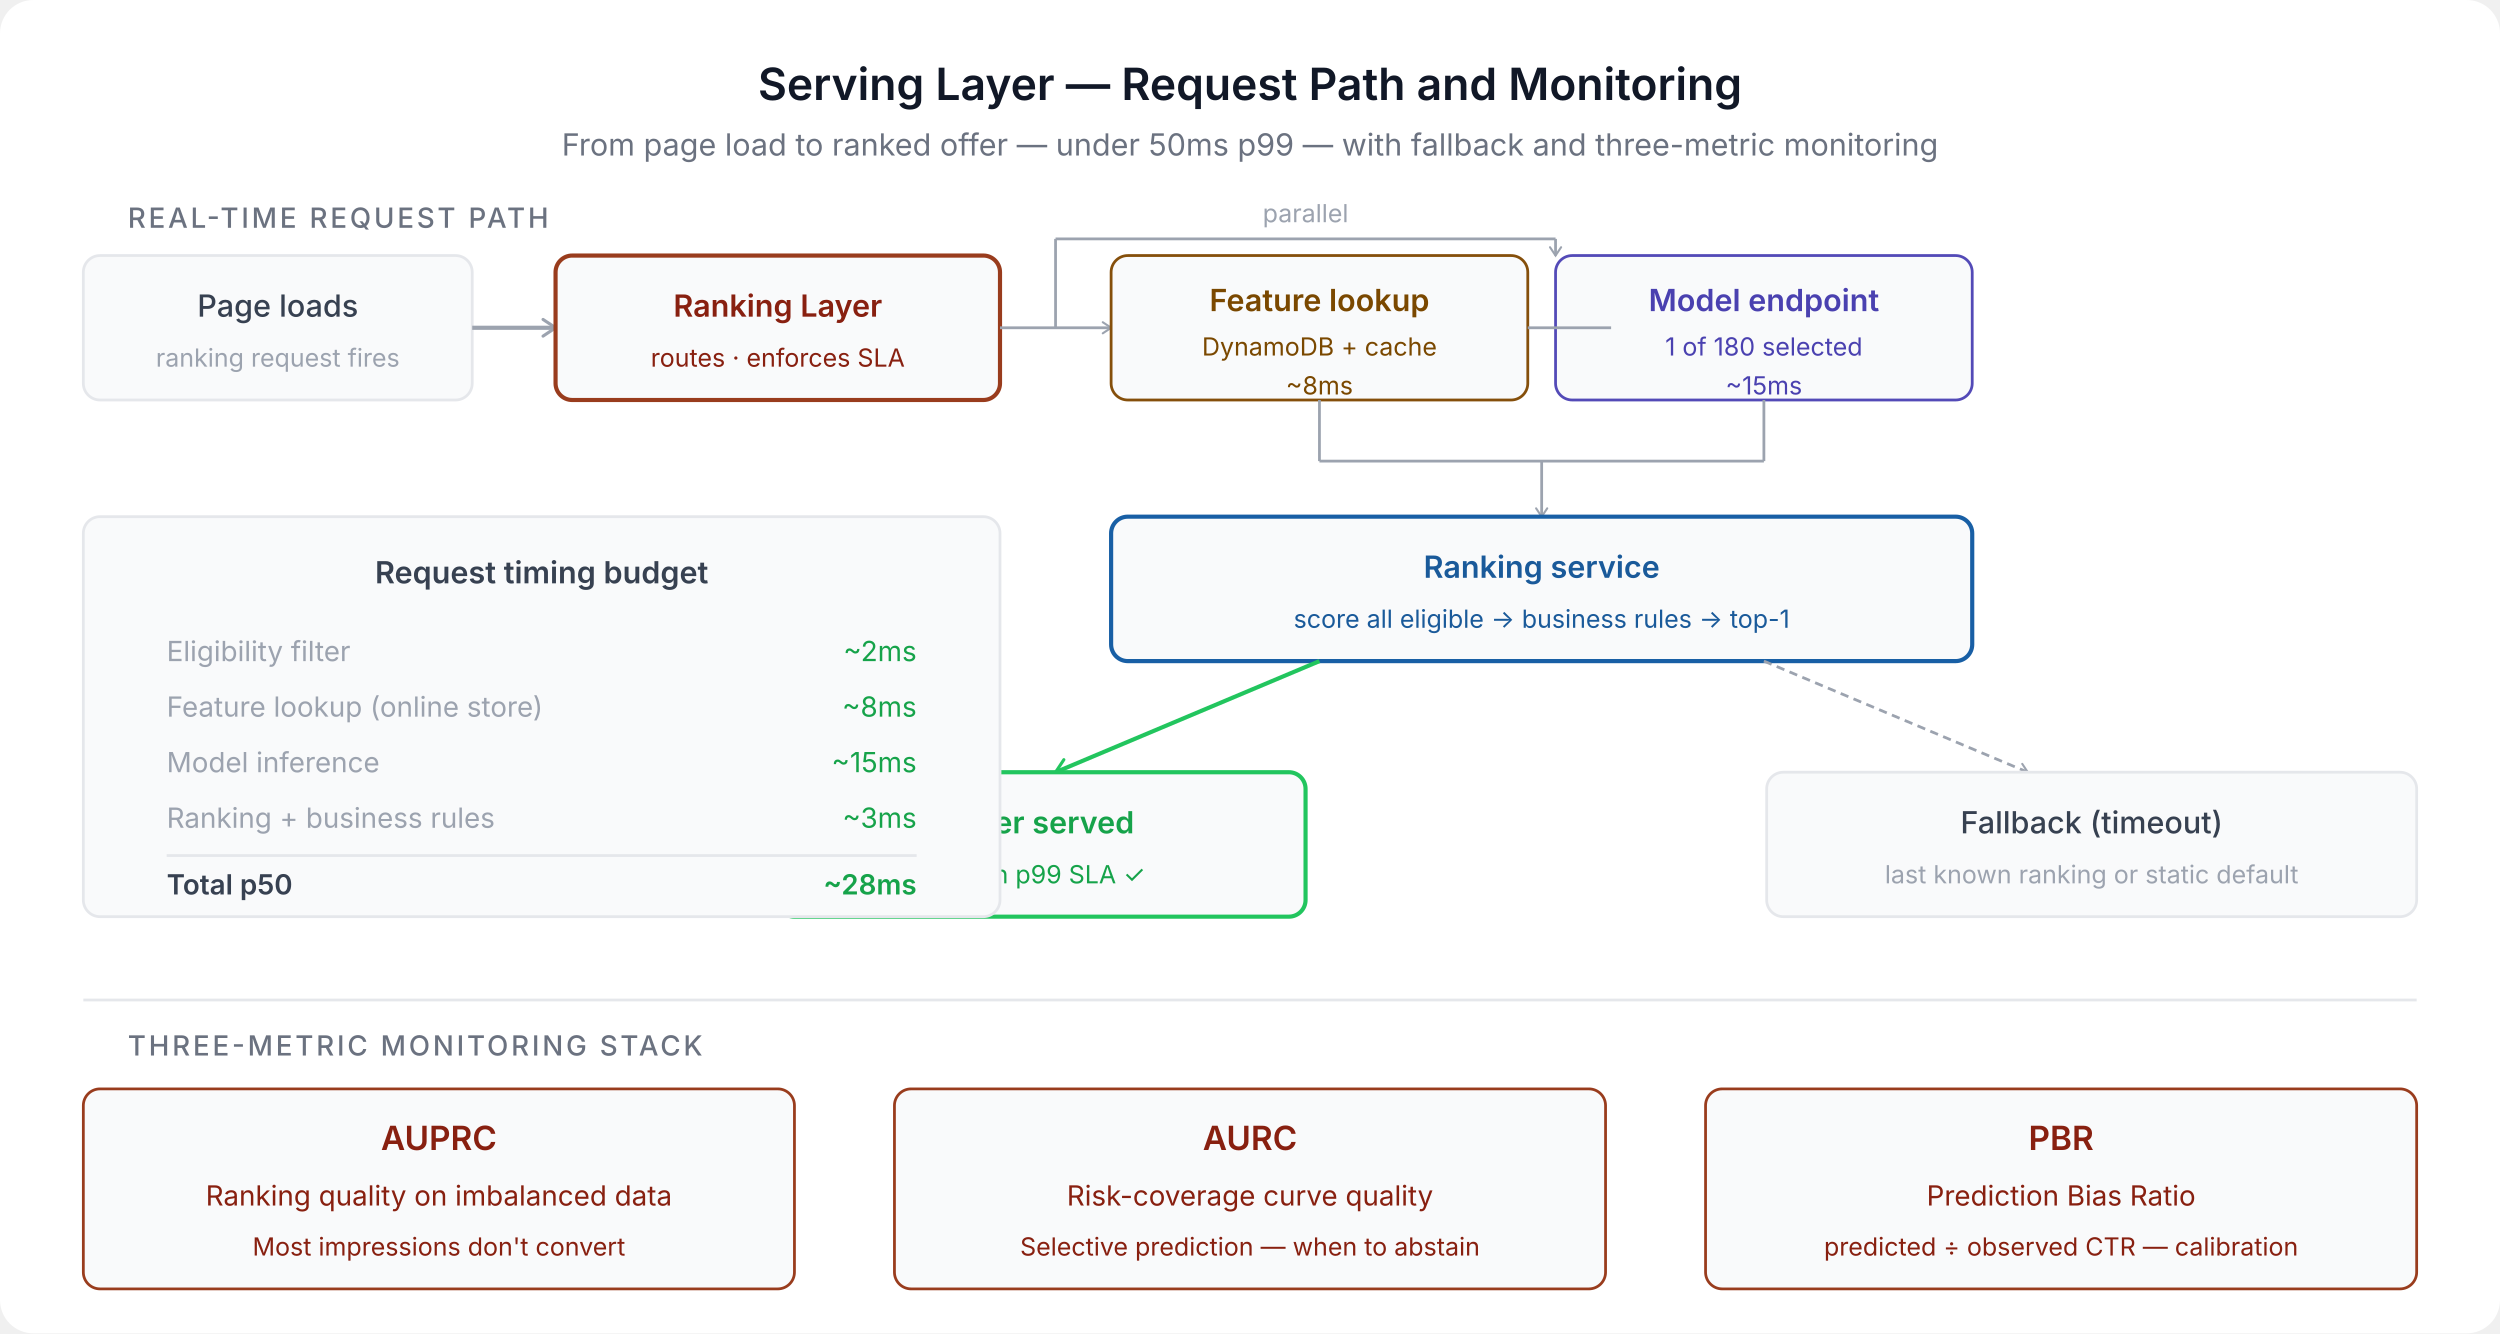
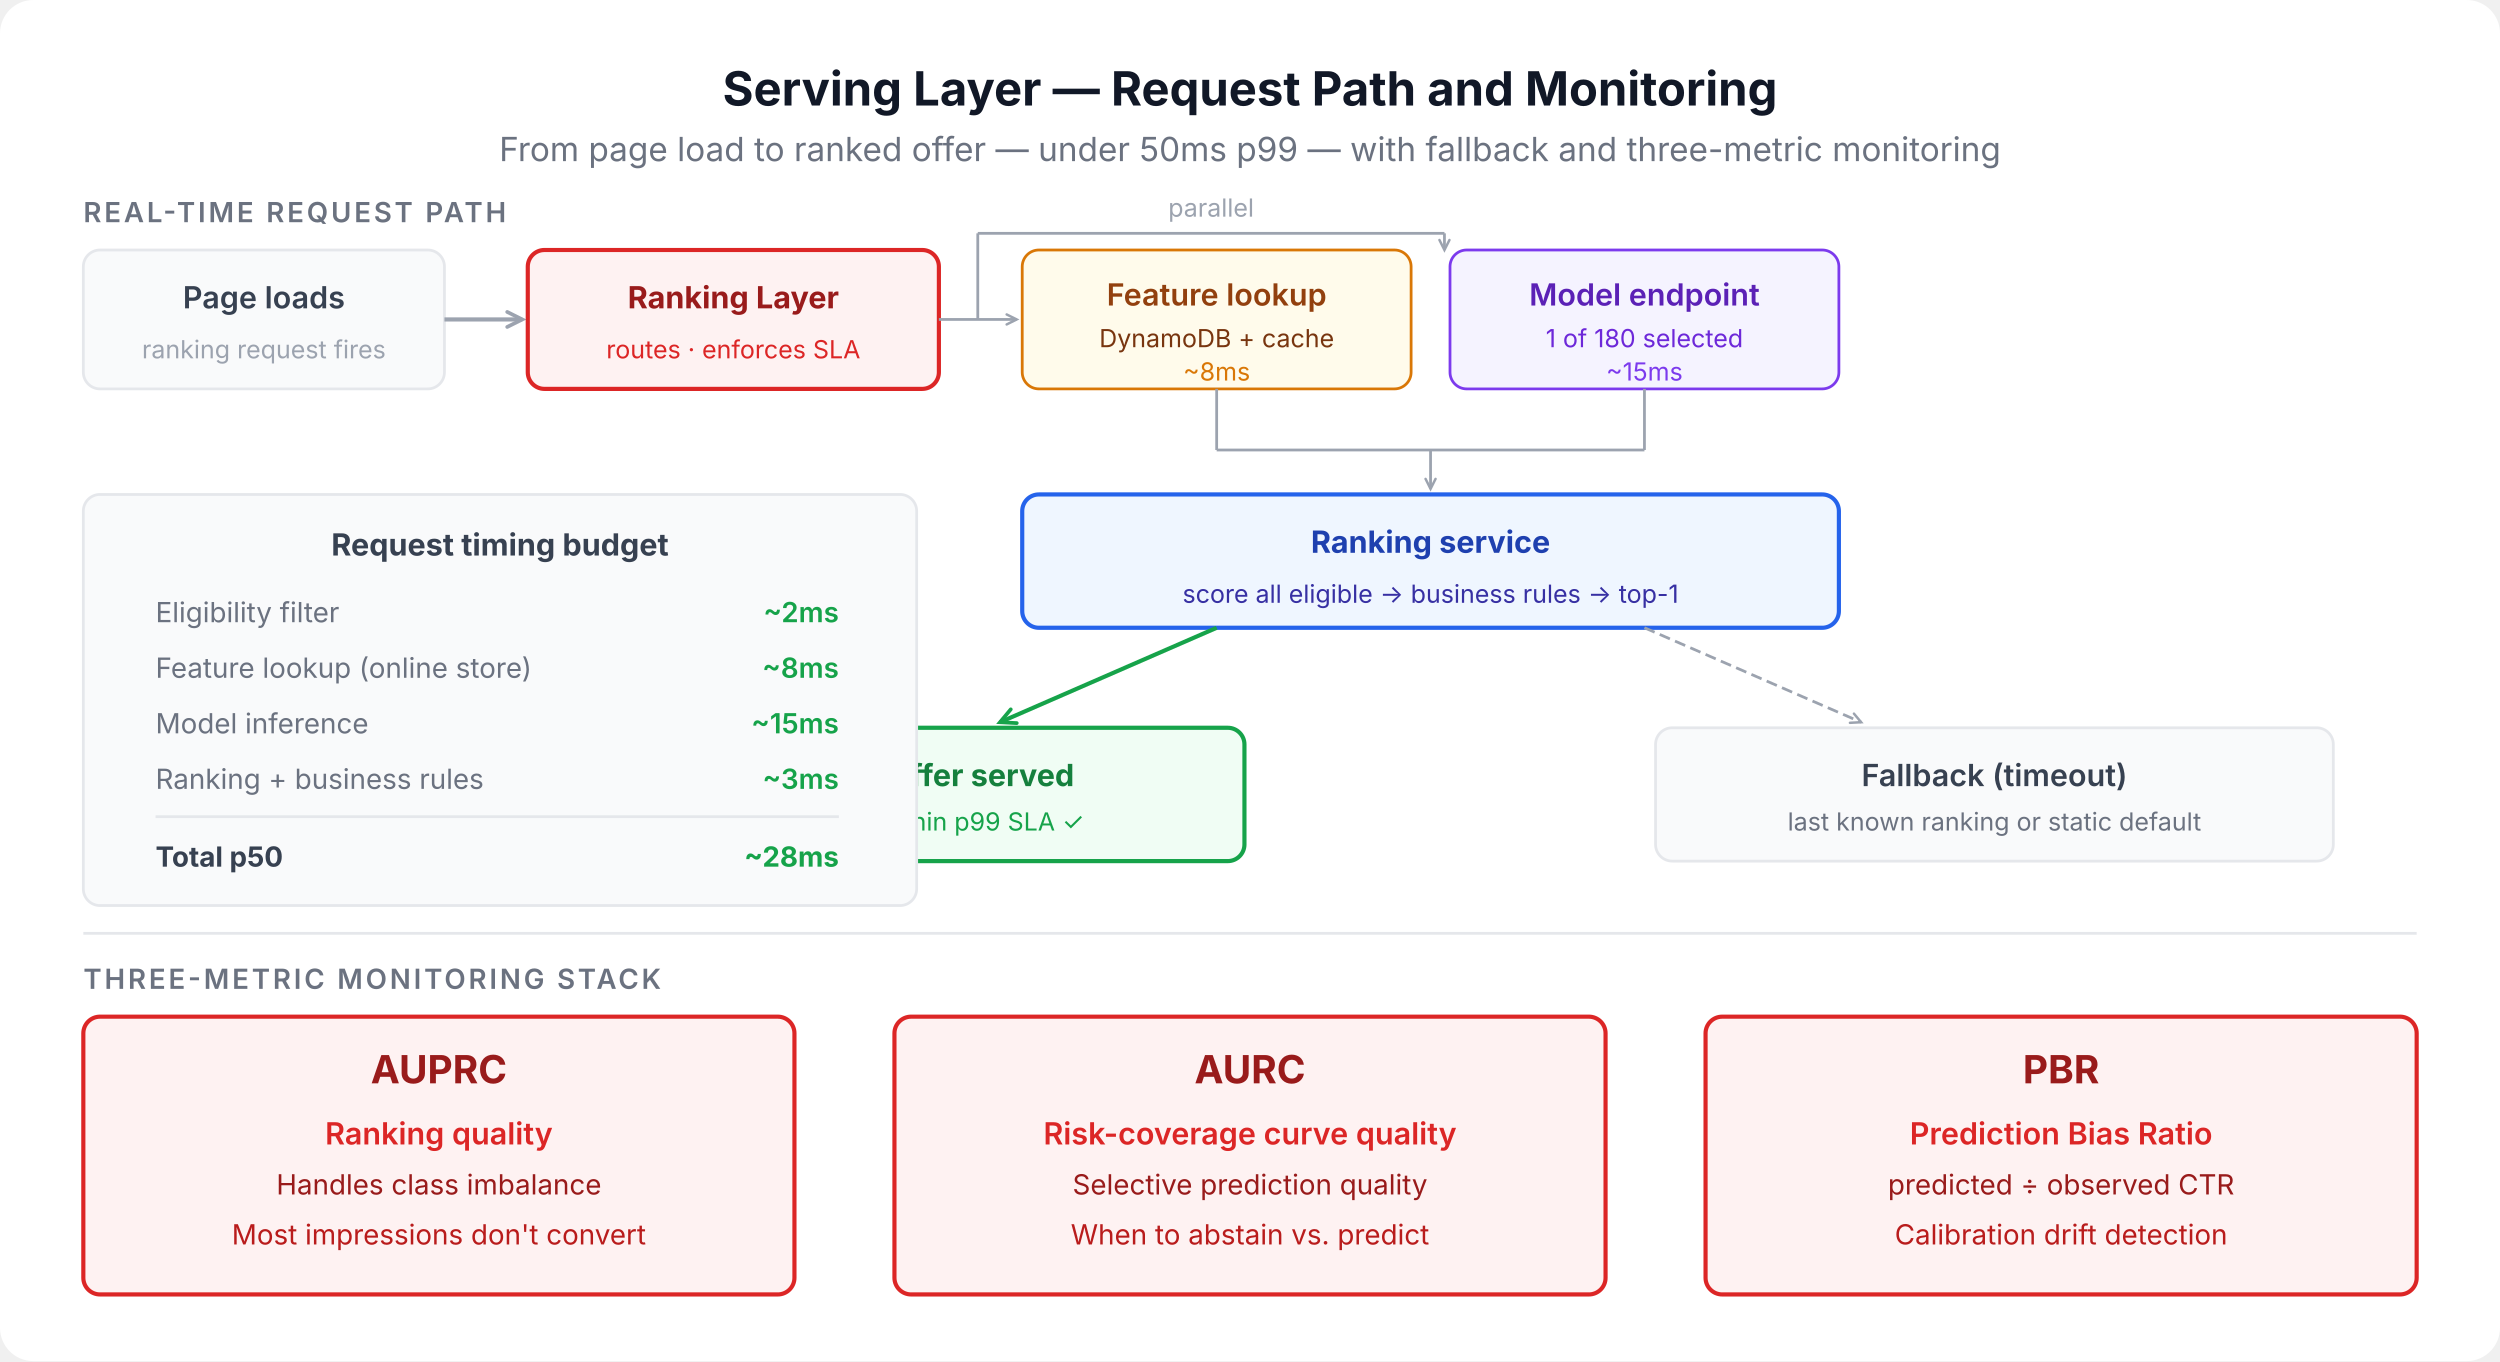
- <svg xmlns="http://www.w3.org/2000/svg" width="900" height="480" viewBox="0 0 900 480" font-family="-apple-system, BlinkMacSystemFont, 'Segoe UI', Inter, Helvetica, sans-serif">
-   <rect width="900" height="480" fill="#ffffff" rx="12" />
-   <text x="450" y="36" text-anchor="middle" font-size="16" font-weight="600" fill="#111827">Serving Layer — Request Path and Monitoring</text>
-   <text x="450" y="56" text-anchor="middle" font-size="11" fill="#6b7280">From page load to ranked offer — under 50ms p99 — with fallback and three-metric monitoring</text>
-   <text x="46" y="82" font-size="10" fill="#6b7280" font-weight="500" letter-spacing="1">REAL-TIME REQUEST PATH</text>
-   <rect x="30" y="92" width="140" height="52" rx="6" fill="#f9fafb" stroke="#e5e7eb" stroke-width="1" />
-   <text x="100" y="114" text-anchor="middle" font-size="11" font-weight="500" fill="#374151">Page loads</text>
-   <text x="100" y="132" text-anchor="middle" font-size="9" fill="#9ca3af">ranking request fires</text>
-   <line x1="170" y1="118" x2="200" y2="118" stroke="#9ca3af" stroke-width="1.5" marker-end="url(#arr3)" />
-   <rect x="200" y="92" width="160" height="52" rx="6" fill="#f9fafb" stroke="#993C1D" stroke-width="1.5" />
-   <text x="280" y="114" text-anchor="middle" font-size="11" font-weight="600" fill="#882010">Ranking Layer</text>
-   <text x="280" y="132" text-anchor="middle" font-size="9" fill="#882010">routes · enforces SLA</text>
-   <line x1="360" y1="118" x2="400" y2="118" stroke="#9ca3af" stroke-width="1" marker-end="url(#arr3)" />
-   <line x1="380" y1="118" x2="380" y2="86" stroke="#9ca3af" stroke-width="1" />
-   <line x1="380" y1="86" x2="560" y2="86" stroke="#9ca3af" stroke-width="1" />
-   <line x1="560" y1="86" x2="560" y2="92" stroke="#9ca3af" stroke-width="1" marker-end="url(#arr3)" />
-   <text x="470" y="80" text-anchor="middle" font-size="9" fill="#9ca3af">parallel</text>
-   <rect x="400" y="92" width="150" height="52" rx="6" fill="#f9fafb" stroke="#854F0B" stroke-width="1" />
-   <text x="475" y="112" text-anchor="middle" font-size="11" font-weight="600" fill="#7a4800">Feature lookup</text>
-   <text x="475" y="128" text-anchor="middle" font-size="9" fill="#7a4800">DynamoDB + cache</text>
-   <text x="475" y="142" text-anchor="middle" font-size="9" fill="#7a4800">~8ms</text>
-   <rect x="560" y="92" width="150" height="52" rx="6" fill="#f9fafb" stroke="#534AB7" stroke-width="1" />
-   <text x="635" y="112" text-anchor="middle" font-size="11" font-weight="600" fill="#4a41b0">Model endpoint</text>
-   <text x="635" y="128" text-anchor="middle" font-size="9" fill="#4a41b0">1 of 180 selected</text>
-   <text x="635" y="142" text-anchor="middle" font-size="9" fill="#4a41b0">~15ms</text>
-   <line x1="550" y1="118" x2="580" y2="118" stroke="#9ca3af" stroke-width="1" />
-   <line x1="475" y1="144" x2="475" y2="166" stroke="#9ca3af" stroke-width="1" />
-   <line x1="635" y1="144" x2="635" y2="166" stroke="#9ca3af" stroke-width="1" />
-   <line x1="475" y1="166" x2="635" y2="166" stroke="#9ca3af" stroke-width="1" />
-   <line x1="555" y1="166" x2="555" y2="186" stroke="#9ca3af" stroke-width="1" marker-end="url(#arr3)" />
-   <rect x="400" y="186" width="310" height="52" rx="6" fill="#f9fafb" stroke="#185FA5" stroke-width="1.5" />
-   <text x="555" y="208" text-anchor="middle" font-size="11" font-weight="600" fill="#1a5a9a">Ranking service</text>
-   <text x="555" y="226" text-anchor="middle" font-size="9" fill="#1a5a9a">score all eligible → business rules → top-1</text>
-   <line x1="475" y1="238" x2="380" y2="278" stroke="#22c55e" stroke-width="1.5" marker-end="url(#arr3g)" />
-   <line x1="635" y1="238" x2="730" y2="278" stroke="#9ca3af" stroke-width="1" stroke-dasharray="3 2" marker-end="url(#arr3)" />
-   <rect x="280" y="278" width="190" height="52" rx="6" fill="#f9fafb" stroke="#22c55e" stroke-width="1.5" />
-   <text x="375" y="300" text-anchor="middle" font-size="11" font-weight="600" fill="#16a34a">Offer served</text>
-   <text x="375" y="318" text-anchor="middle" font-size="9" fill="#16a34a">within p99 SLA ✓</text>
-   <rect x="636" y="278" width="234" height="52" rx="6" fill="#f9fafb" stroke="#e5e7eb" stroke-width="1" />
-   <text x="753" y="300" text-anchor="middle" font-size="11" font-weight="500" fill="#374151">Fallback (timeout)</text>
-   <text x="753" y="318" text-anchor="middle" font-size="9" fill="#9ca3af">last known ranking or static default</text>
-   <rect x="30" y="186" width="330" height="144" rx="6" fill="#f9fafb" stroke="#e5e7eb" stroke-width="1" />
-   <text x="195" y="210" text-anchor="middle" font-size="11" font-weight="600" fill="#374151">Request timing budget</text>
-   <text x="60" y="238" font-size="10" fill="#9ca3af">Eligibility filter</text>
-   <text x="330" y="238" text-anchor="end" font-size="10" fill="#16a34a">~2ms</text>
-   <text x="60" y="258" font-size="10" fill="#9ca3af">Feature lookup (online store)</text>
-   <text x="330" y="258" text-anchor="end" font-size="10" fill="#16a34a">~8ms</text>
-   <text x="60" y="278" font-size="10" fill="#9ca3af">Model inference</text>
-   <text x="330" y="278" text-anchor="end" font-size="10" fill="#16a34a">~15ms</text>
-   <text x="60" y="298" font-size="10" fill="#9ca3af">Ranking + business rules</text>
-   <text x="330" y="298" text-anchor="end" font-size="10" fill="#16a34a">~3ms</text>
-   <line x1="60" y1="308" x2="330" y2="308" stroke="#e5e7eb" stroke-width="1" />
-   <text x="60" y="322" font-size="10" font-weight="600" fill="#374151">Total p50</text>
-   <text x="330" y="322" text-anchor="end" font-size="10" font-weight="600" fill="#16a34a">~28ms</text>
-   <line x1="30" y1="360" x2="870" y2="360" stroke="#e5e7eb" stroke-width="1" />
-   <text x="46" y="380" font-size="10" fill="#6b7280" font-weight="500" letter-spacing="1">THREE-METRIC MONITORING STACK</text>
-   <rect x="30" y="392" width="256" height="72" rx="6" fill="#f9fafb" stroke="#993C1D" stroke-width="1" />
-   <text x="158" y="414" text-anchor="middle" font-size="12" font-weight="600" fill="#882010">AUPRC</text>
-   <text x="158" y="434" text-anchor="middle" font-size="10" fill="#882010">Ranking quality on imbalanced data</text>
-   <text x="158" y="452" text-anchor="middle" font-size="9" fill="#882010">Most impressions don't convert</text>
-   <rect x="322" y="392" width="256" height="72" rx="6" fill="#f9fafb" stroke="#993C1D" stroke-width="1" />
-   <text x="450" y="414" text-anchor="middle" font-size="12" font-weight="600" fill="#882010">AURC</text>
-   <text x="450" y="434" text-anchor="middle" font-size="10" fill="#882010">Risk-coverage curve quality</text>
-   <text x="450" y="452" text-anchor="middle" font-size="9" fill="#882010">Selective prediction — when to abstain</text>
-   <rect x="614" y="392" width="256" height="72" rx="6" fill="#f9fafb" stroke="#993C1D" stroke-width="1" />
-   <text x="742" y="414" text-anchor="middle" font-size="12" font-weight="600" fill="#882010">PBR</text>
-   <text x="742" y="434" text-anchor="middle" font-size="10" fill="#882010">Prediction Bias Ratio</text>
-   <text x="742" y="452" text-anchor="middle" font-size="9" fill="#882010">predicted ÷ observed CTR — calibration</text>
+ <svg xmlns="http://www.w3.org/2000/svg" width="900" height="490" viewBox="0 0 900 490" font-family="-apple-system, BlinkMacSystemFont, 'Segoe UI', Inter, Helvetica, sans-serif">
+   <rect width="900" height="490" fill="#ffffff" rx="12" />
  <defs>
-     <marker id="arr3" viewBox="0 0 10 10" refX="8" refY="5" markerWidth="5" markerHeight="5" orient="auto-start-reverse">
-       <path d="M2 1L8 5L2 9" fill="none" stroke="#9ca3af" stroke-width="1.5" stroke-linecap="round" />
+     <marker id="arr" viewBox="0 0 10 10" refX="8" refY="5" markerWidth="6" markerHeight="6" orient="auto">
+       <path d="M2 2L8 5L2 8" fill="none" stroke="#9ca3af" stroke-width="1.5" stroke-linecap="round" />
    </marker>
-     <marker id="arr3g" viewBox="0 0 10 10" refX="8" refY="5" markerWidth="5" markerHeight="5" orient="auto-start-reverse">
-       <path d="M2 1L8 5L2 9" fill="none" stroke="#22c55e" stroke-width="1.5" stroke-linecap="round" />
+     <marker id="arr-green" viewBox="0 0 10 10" refX="8" refY="5" markerWidth="6" markerHeight="6" orient="auto">
+       <path d="M2 2L8 5L2 8" fill="none" stroke="#16a34a" stroke-width="1.5" stroke-linecap="round" />
    </marker>
  </defs>
+   <text x="450" y="38" text-anchor="middle" font-size="17" font-weight="700" fill="#111827">Serving Layer — Request Path and Monitoring</text>
+   <text x="450" y="58" text-anchor="middle" font-size="12" fill="#6b7280">From page load to ranked offer — under 50ms p99 — with fallback and three-metric monitoring</text>
+   <text x="30" y="80" font-size="10" font-weight="600" letter-spacing="1" fill="#6b7280">REAL-TIME REQUEST PATH</text>
+   <rect x="30" y="90" width="130" height="50" rx="6" fill="#f9fafb" stroke="#e5e7eb" stroke-width="1" />
+   <text x="95" y="111" text-anchor="middle" font-size="11" font-weight="600" fill="#374151">Page loads</text>
+   <text x="95" y="129" text-anchor="middle" font-size="9" fill="#9ca3af">ranking request fires</text>
+   <line x1="160" y1="115" x2="188" y2="115" stroke="#9ca3af" stroke-width="1.5" marker-end="url(#arr)" />
+   <rect x="190" y="90" width="148" height="50" rx="6" fill="#fef2f2" stroke="#dc2626" stroke-width="1.5" />
+   <text x="264" y="111" text-anchor="middle" font-size="11" font-weight="700" fill="#991b1b">Ranking Layer</text>
+   <text x="264" y="129" text-anchor="middle" font-size="9" fill="#dc2626">routes · enforces SLA</text>
+   <line x1="338" y1="115" x2="366" y2="115" stroke="#9ca3af" stroke-width="1" marker-end="url(#arr)" />
+   <line x1="352" y1="115" x2="352" y2="84" stroke="#9ca3af" stroke-width="1" />
+   <line x1="352" y1="84" x2="520" y2="84" stroke="#9ca3af" stroke-width="1" />
+   <line x1="520" y1="84" x2="520" y2="90" stroke="#9ca3af" stroke-width="1" marker-end="url(#arr)" />
+   <text x="436" y="78" text-anchor="middle" font-size="9" fill="#9ca3af">parallel</text>
+   <rect x="368" y="90" width="140" height="50" rx="6" fill="#fffbeb" stroke="#d97706" stroke-width="1" />
+   <text x="438" y="110" text-anchor="middle" font-size="11" font-weight="600" fill="#92400e">Feature lookup</text>
+   <text x="438" y="125" text-anchor="middle" font-size="9" fill="#78350f">DynamoDB + cache</text>
+   <text x="438" y="137" text-anchor="middle" font-size="9" fill="#d97706">~8ms</text>
+   <rect x="522" y="90" width="140" height="50" rx="6" fill="#f5f3ff" stroke="#7c3aed" stroke-width="1" />
+   <text x="592" y="110" text-anchor="middle" font-size="11" font-weight="600" fill="#5b21b6">Model endpoint</text>
+   <text x="592" y="125" text-anchor="middle" font-size="9" fill="#6d28d9">1 of 180 selected</text>
+   <text x="592" y="137" text-anchor="middle" font-size="9" fill="#7c3aed">~15ms</text>
+   <line x1="438" y1="140" x2="438" y2="162" stroke="#9ca3af" stroke-width="1" />
+   <line x1="592" y1="140" x2="592" y2="162" stroke="#9ca3af" stroke-width="1" />
+   <line x1="438" y1="162" x2="592" y2="162" stroke="#9ca3af" stroke-width="1" />
+   <line x1="515" y1="162" x2="515" y2="176" stroke="#9ca3af" stroke-width="1" marker-end="url(#arr)" />
+   <rect x="368" y="178" width="294" height="48" rx="6" fill="#eff6ff" stroke="#2563eb" stroke-width="1.5" />
+   <text x="515" y="199" text-anchor="middle" font-size="11" font-weight="700" fill="#1e40af">Ranking service</text>
+   <text x="515" y="217" text-anchor="middle" font-size="9" fill="#3730a3">score all eligible → business rules → top-1</text>
+   <line x1="438" y1="226" x2="360" y2="260" stroke="#16a34a" stroke-width="1.5" marker-end="url(#arr-green)" />
+   <line x1="592" y1="226" x2="670" y2="260" stroke="#9ca3af" stroke-width="1" stroke-dasharray="4 2" marker-end="url(#arr)" />
+   <rect x="258" y="262" width="190" height="48" rx="6" fill="#f0fdf4" stroke="#16a34a" stroke-width="1.5" />
+   <text x="353" y="283" text-anchor="middle" font-size="11" font-weight="700" fill="#15803d">Offer served</text>
+   <text x="353" y="299" text-anchor="middle" font-size="9" fill="#16a34a">within p99 SLA ✓</text>
+   <rect x="596" y="262" width="244" height="48" rx="6" fill="#f9fafb" stroke="#e5e7eb" stroke-width="1" />
+   <text x="718" y="283" text-anchor="middle" font-size="11" font-weight="600" fill="#374151">Fallback (timeout)</text>
+   <text x="718" y="299" text-anchor="middle" font-size="9" fill="#6b7280">last known ranking or static default</text>
+   <rect x="30" y="178" width="300" height="148" rx="6" fill="#f9fafb" stroke="#e5e7eb" stroke-width="1" />
+   <text x="180" y="200" text-anchor="middle" font-size="11" font-weight="700" fill="#374151">Request timing budget</text>
+   <text x="56" y="224" font-size="10" fill="#6b7280">Eligibility filter</text>
+   <text x="302" y="224" text-anchor="end" font-size="10" font-weight="600" fill="#16a34a">~2ms</text>
+   <text x="56" y="244" font-size="10" fill="#6b7280">Feature lookup (online store)</text>
+   <text x="302" y="244" text-anchor="end" font-size="10" font-weight="600" fill="#16a34a">~8ms</text>
+   <text x="56" y="264" font-size="10" fill="#6b7280">Model inference</text>
+   <text x="302" y="264" text-anchor="end" font-size="10" font-weight="600" fill="#16a34a">~15ms</text>
+   <text x="56" y="284" font-size="10" fill="#6b7280">Ranking + business rules</text>
+   <text x="302" y="284" text-anchor="end" font-size="10" font-weight="600" fill="#16a34a">~3ms</text>
+   <line x1="56" y1="294" x2="302" y2="294" stroke="#e5e7eb" stroke-width="1" />
+   <text x="56" y="312" font-size="10" font-weight="700" fill="#374151">Total p50</text>
+   <text x="302" y="312" text-anchor="end" font-size="10" font-weight="700" fill="#16a34a">~28ms</text>
+   <line x1="30" y1="336" x2="870" y2="336" stroke="#e5e7eb" stroke-width="1" />
+   <text x="30" y="356" font-size="10" font-weight="600" letter-spacing="1" fill="#6b7280">THREE-METRIC MONITORING STACK</text>
+   <rect x="30" y="366" width="256" height="100" rx="6" fill="#fef2f2" stroke="#dc2626" stroke-width="1.5" />
+   <text x="158" y="390" text-anchor="middle" font-size="14" font-weight="700" fill="#991b1b">AUPRC</text>
+   <text x="158" y="412" text-anchor="middle" font-size="11" font-weight="600" fill="#dc2626">Ranking quality</text>
+   <text x="158" y="430" text-anchor="middle" font-size="10" fill="#991b1b">Handles class imbalance</text>
+   <text x="158" y="448" text-anchor="middle" font-size="10" fill="#b91c1c">Most impressions don't convert</text>
+   <rect x="322" y="366" width="256" height="100" rx="6" fill="#fef2f2" stroke="#dc2626" stroke-width="1.5" />
+   <text x="450" y="390" text-anchor="middle" font-size="14" font-weight="700" fill="#991b1b">AURC</text>
+   <text x="450" y="412" text-anchor="middle" font-size="11" font-weight="600" fill="#dc2626">Risk-coverage curve quality</text>
+   <text x="450" y="430" text-anchor="middle" font-size="10" fill="#991b1b">Selective prediction quality</text>
+   <text x="450" y="448" text-anchor="middle" font-size="10" fill="#b91c1c">When to abstain vs. predict</text>
+   <rect x="614" y="366" width="256" height="100" rx="6" fill="#fef2f2" stroke="#dc2626" stroke-width="1.5" />
+   <text x="742" y="390" text-anchor="middle" font-size="14" font-weight="700" fill="#991b1b">PBR</text>
+   <text x="742" y="412" text-anchor="middle" font-size="11" font-weight="600" fill="#dc2626">Prediction Bias Ratio</text>
+   <text x="742" y="430" text-anchor="middle" font-size="10" fill="#991b1b">predicted ÷ observed CTR</text>
+   <text x="742" y="448" text-anchor="middle" font-size="10" fill="#b91c1c">Calibration drift detection</text>
</svg>
